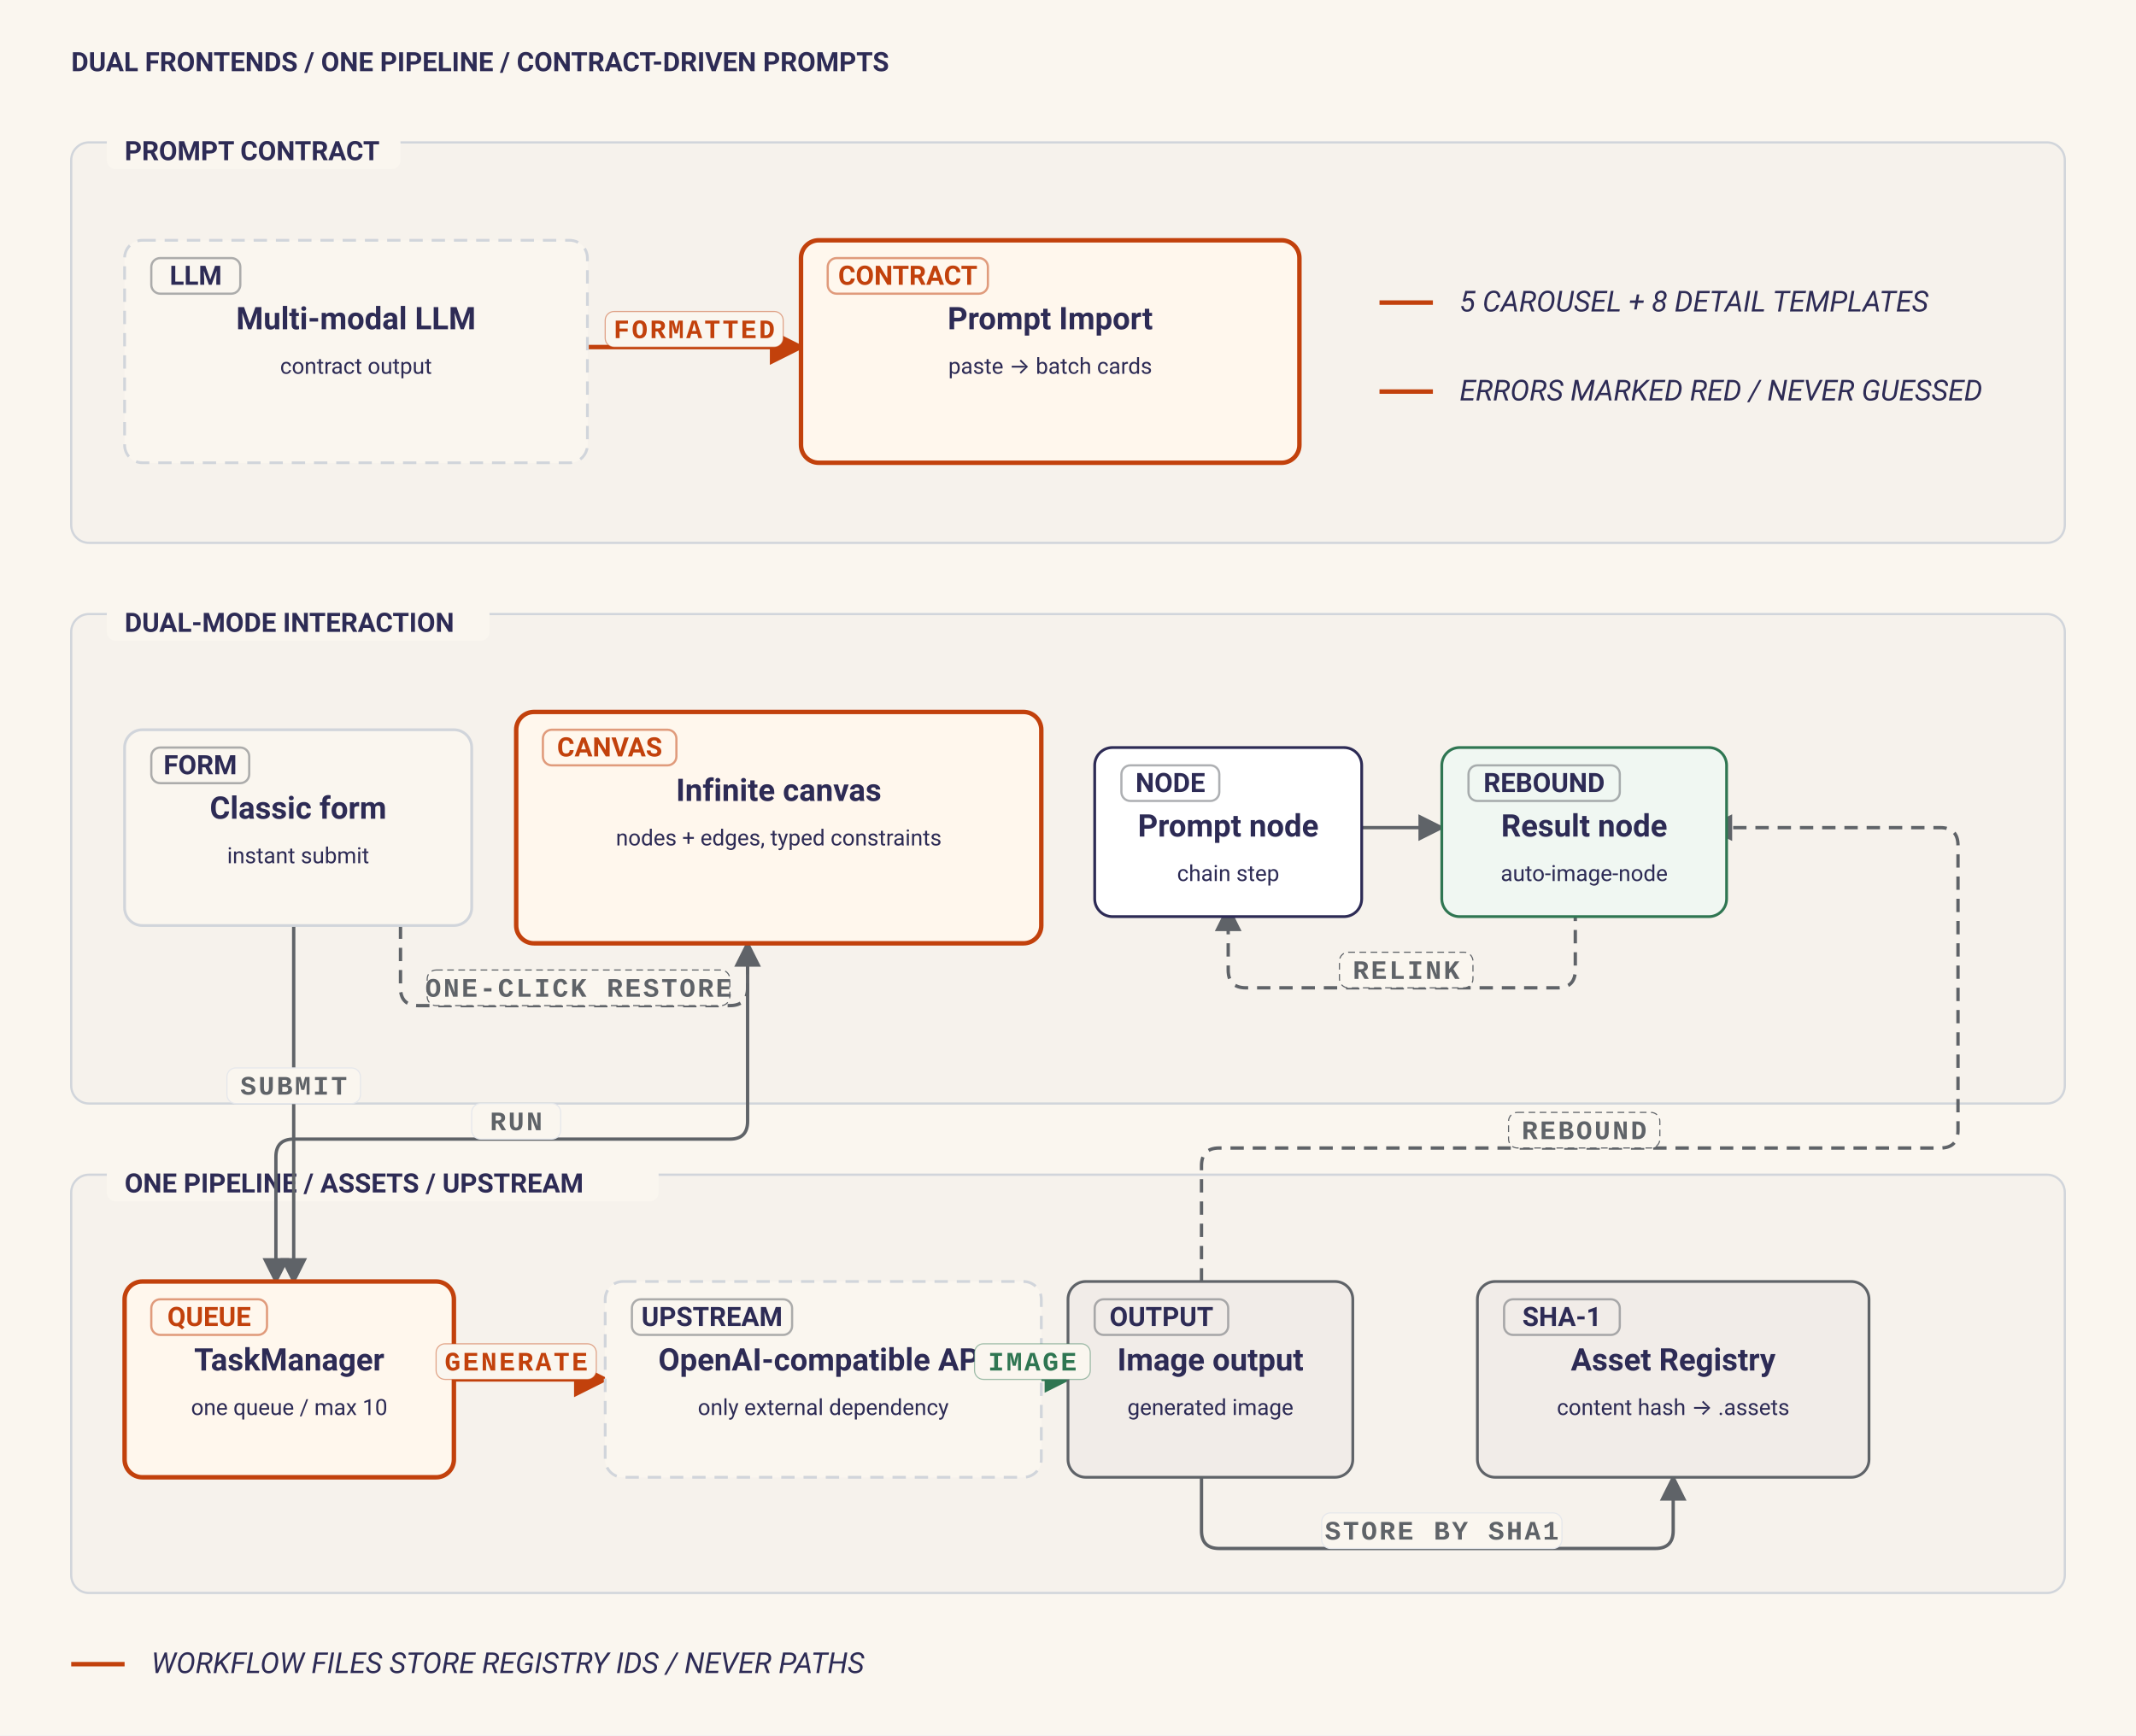
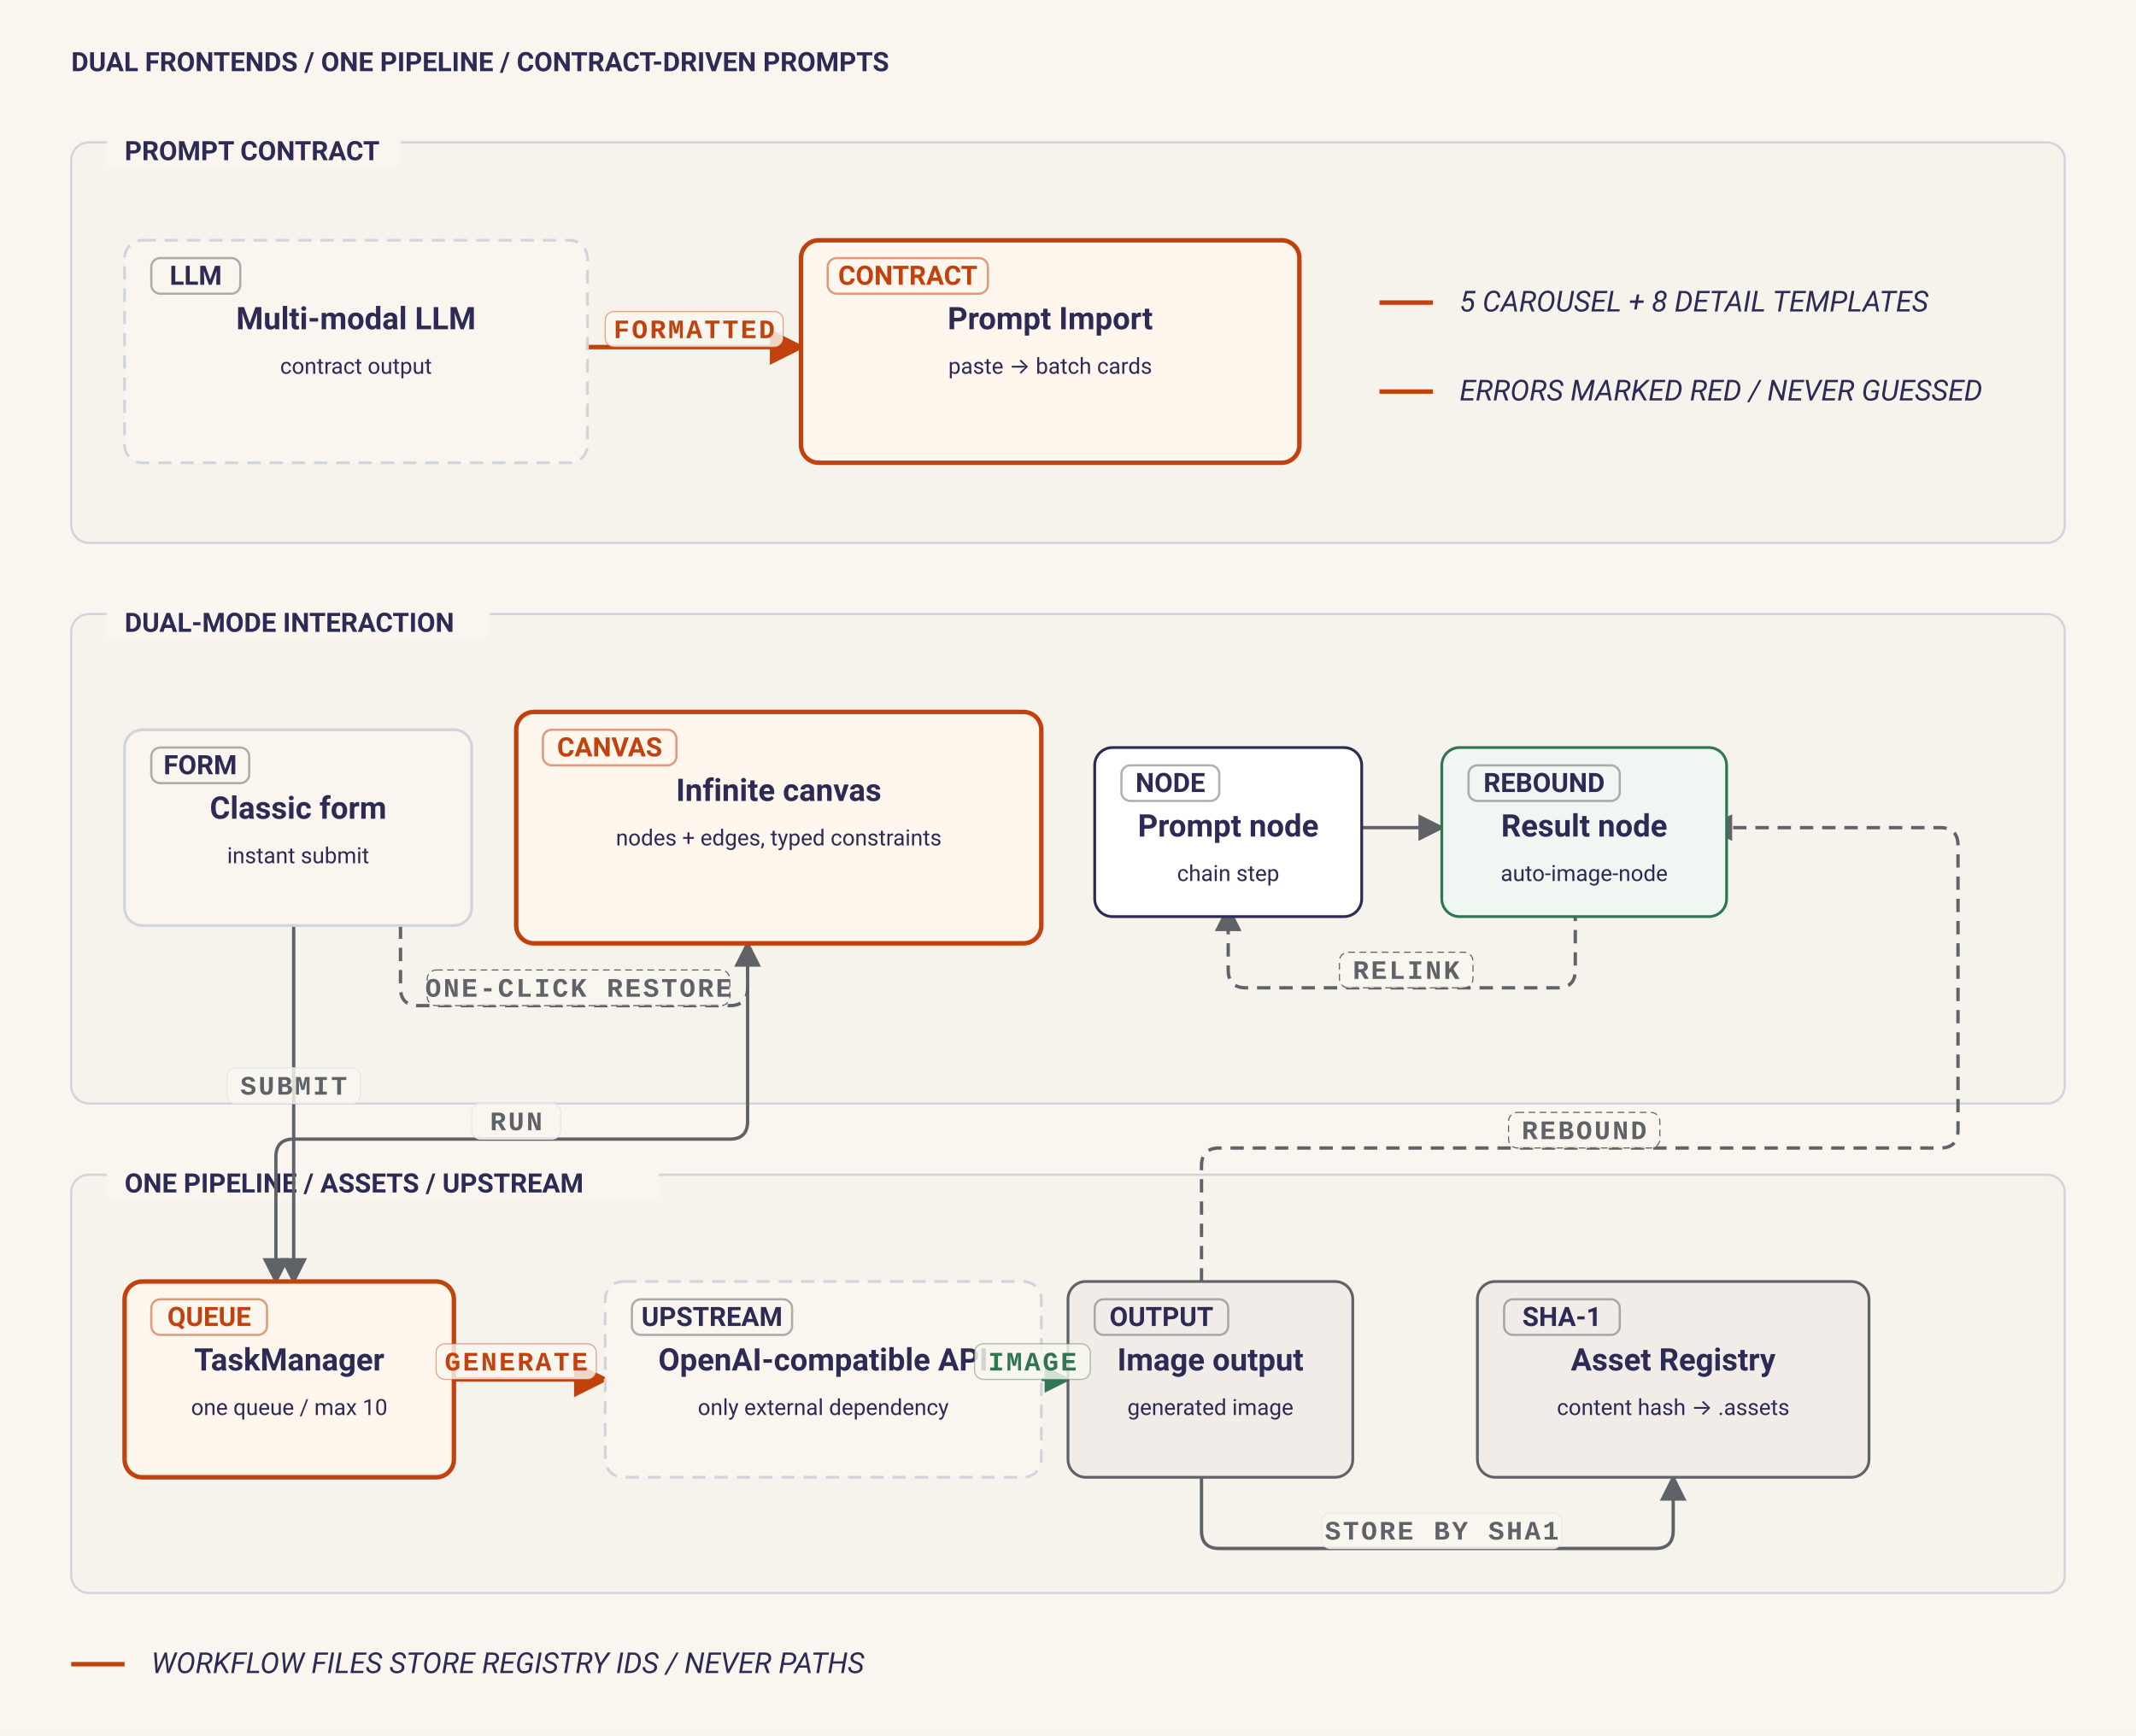
<svg xmlns="http://www.w3.org/2000/svg" class="editorial-diagram editorial-diagram-imagora diagram-typography-expanded" viewBox="0 0 960 780" width="100%" role="img" aria-labelledby="imagora-title imagora-desc" preserveAspectRatio="xMidYMid meet">
  <defs>
    <marker id="imagora-arrow-default" markerWidth="8" markerHeight="8" refX="7" refY="4" orient="auto">
      <path d="M0,0 L8,4 L0,8 Z" fill="#5f6368" />
    </marker>
    <marker id="imagora-arrow-accent" markerWidth="8" markerHeight="8" refX="7" refY="4" orient="auto">
      <path d="M0,0 L8,4 L0,8 Z" fill="#c2410c" />
    </marker>
    <marker id="imagora-arrow-success" markerWidth="8" markerHeight="8" refX="7" refY="4" orient="auto">
      <path d="M0,0 L8,4 L0,8 Z" fill="#2f7652" />
    </marker>
    <marker id="imagora-arrow-danger" markerWidth="8" markerHeight="8" refX="7" refY="4" orient="auto">
      <path d="M0,0 L8,4 L0,8 Z" fill="#a34444" />
    </marker>
  </defs>
  <style>
.editorial-diagram text{font-family:-apple-system,BlinkMacSystemFont,'Segoe UI',Roboto,'Noto Sans SC',sans-serif;fill:#2d2b55;letter-spacing:0}
.zone&gt;rect:first-child{fill:#2d2b55;fill-opacity:.018;stroke:#d1d5db;stroke-width:1}
- .zone-label-mask,.connector-label rect{fill:#faf6ef}
+ .zone-label-mask{fill:#faf6ef}
+ .connector-label rect{fill:#faf6ef;fill-opacity:.82}
.zone-label,.node-tag,.connector-label text,.label-eyebrow{font-family:'SFMono-Regular',Consolas,'Liberation Mono','Noto Sans Mono CJK SC',monospace;font-size:11px;font-weight:600;letter-spacing:.08em;fill:#5f6368}
.lane rect{fill:#faf6ef;stroke:#e5e7eb;stroke-width:1}.lane-tinted rect{fill:#2d2b55;fill-opacity:.018}
.lane line{stroke:#d1d5db;stroke-width:1}.lane-label{font-family:'SFMono-Regular',Consolas,'Liberation Mono','Noto Sans Mono CJK SC',monospace;font-size:11px;font-weight:600;fill:#5f6368;letter-spacing:.06em}
.connector{fill:none;stroke:#5f6368;stroke-width:1.5}
.connector-accent{stroke:#c2410c;stroke-width:2}
.connector-success{stroke:#2f7652}.connector-danger{stroke:#a34444}
.connector-dashed{stroke-dasharray:6 4}
.node-mask,.decision-mask{fill:#faf6ef;stroke:none}
.node-box{fill:#ffffff;stroke:#2d2b55;stroke-width:1.25}
.node-muted .node-box{fill:#faf6ef;stroke:#d1d5db}
.node-store .node-box{fill:#2d2b55;fill-opacity:.045;stroke:#5f6368}
.node-optional .node-box{fill:#faf6ef;stroke:#d1d5db;stroke-dasharray:6 4}
.node-focal .node-box{fill:#fff7ed;stroke:#c2410c;stroke-width:2}
.node-success .node-box{fill:#f0f7f2;stroke:#2f7652}
.node-danger .node-box{fill:#fdf2f2;stroke:#a34444}
.node-tag-box{fill:none;stroke:#5f6368;stroke-opacity:.5}
.node-focal .node-tag-box{stroke:#c2410c}.node-focal .node-tag{fill:#c2410c}
.node-title,.decision-title{font-size:13px;font-weight:650}
.node-subtitle,.decision-subtitle{font-family:'SFMono-Regular',Consolas,'Liberation Mono','Noto Sans Mono CJK SC',monospace;font-size:10px;fill:#5f6368}
.decision-box{fill:#ffffff;stroke:#2d2b55;stroke-width:1.25}
.decision-focal .decision-box{fill:#fff7ed;stroke:#c2410c;stroke-width:2}
.connector-label rect{stroke:#e5e7eb;stroke-width:.5}
.connector-label-accent rect{stroke:#c2410c;stroke-opacity:.45}.connector-label-accent text{fill:#c2410c}
.connector-label-success rect{stroke:#2f7652;stroke-opacity:.45}.connector-label-success text{fill:#2f7652}
.connector-label-danger rect{stroke:#a34444;stroke-opacity:.45}.connector-label-danger text{fill:#a34444}
.connector-label-dashed rect{stroke:#5f6368;stroke-dasharray:3 2}.connector-label-dashed text{fill:#5f6368}
.annotation line{stroke:#c2410c;stroke-width:2}.annotation text{font-size:12px;font-style:italic}
.label-metric{font-family:'SFMono-Regular',Consolas,'Liberation Mono','Noto Sans Mono CJK SC',monospace;font-size:12px;font-weight:600;fill:#c2410c}
.step-header rect{fill:#2d2b55;fill-opacity:.1}.step-header text{font-family:'SFMono-Regular',Consolas,'Liberation Mono','Noto Sans Mono CJK SC',monospace;font-size:11px;font-weight:600;fill:#5f6368}
.step-header .step-label{letter-spacing:.06em}.step-focal rect{fill:#f97316;fill-opacity:.16}.step-focal text{fill:#c2410c}
.diagram-typography-expanded .zone-label,.diagram-typography-expanded .node-tag,.diagram-typography-expanded .connector-label text,.diagram-typography-expanded .label-eyebrow{font-size:12px}
.diagram-typography-expanded .node-title,.diagram-typography-expanded .decision-title{font-size:14px}
.diagram-typography-expanded .node-subtitle,.diagram-typography-expanded .decision-subtitle{font-size:10px}
.diagram-typography-expanded .annotation text{font-size:13px}
</style>
  <rect width="960" height="780" fill="#faf6ef" />
  <g class="zone">
    <rect x="32" y="64" width="896" height="180" rx="8" />
    <rect class="zone-label-mask" x="48" y="60" width="132" height="16" rx="4" />
    <text class="zone-label" x="56" y="72">PROMPT CONTRACT</text>
  </g>
  <g class="zone">
    <rect x="32" y="276" width="896" height="220" rx="8" />
    <rect class="zone-label-mask" x="48" y="272" width="172" height="16" rx="4" />
    <text class="zone-label" x="56" y="284">DUAL-MODE INTERACTION</text>
  </g>
  <g class="zone">
    <rect x="32" y="528" width="896" height="188" rx="8" />
    <rect class="zone-label-mask" x="48" y="524" width="248" height="16" rx="4" />
    <text class="zone-label" x="56" y="536">ONE PIPELINE / ASSETS / UPSTREAM</text>
  </g>
  <path class="connector connector-accent" d="M 264 156 L 360 156" marker-end="url(#imagora-arrow-accent)" />
  <path class="connector connector-default" d="M 612 372 L 648 372" marker-end="url(#imagora-arrow-default)" />
  <path class="connector connector-dashed" d="M 708 408 L 708 436 Q 708 444 700 444 L 560 444 Q 552 444 552 436 L 552 408" marker-end="url(#imagora-arrow-default)" />
  <path class="connector connector-dashed" d="M 180 416 L 180 444 Q 180 452 188 452 L 328 452 Q 336 452 336 444 L 336 424" marker-end="url(#imagora-arrow-default)" />
  <path class="connector connector-default" d="M 132 416 L 132 576" marker-end="url(#imagora-arrow-default)" />
  <path class="connector connector-default" d="M 336 424 L 336 504 Q 336 512 328 512 L 132 512 Q 124 512 124 520 L 124 576" marker-end="url(#imagora-arrow-default)" />
  <path class="connector connector-accent" d="M 192 620 L 272 620" marker-end="url(#imagora-arrow-accent)" />
  <path class="connector connector-success" d="M 448 620 L 480 620" marker-end="url(#imagora-arrow-success)" />
  <path class="connector connector-dashed" d="M 540 576 L 540 524 Q 540 516 548 516 L 872 516 Q 880 516 880 508 L 880 380 Q 880 372 872 372 L 768 372" marker-end="url(#imagora-arrow-default)" />
  <path class="connector connector-default" d="M 540 664 L 540 688 Q 540 696 548 696 L 744 696 Q 752 696 752 688 L 752 664" marker-end="url(#imagora-arrow-default)" />
  <g class="node node-optional">
    <rect class="node-mask" x="56" y="108" width="208" height="100" rx="8" />
    <rect class="node-box" x="56" y="108" width="208" height="100" rx="8" />
    <rect class="node-tag-box" x="68" y="116" width="40" height="16" rx="4" />
    <text class="node-tag" x="88" y="128" text-anchor="middle">LLM</text>
    <text class="node-title" text-anchor="middle">
      <tspan x="160" y="148">Multi-modal LLM</tspan>
    </text>
    <text class="node-subtitle" text-anchor="middle">
      <tspan x="160" y="168">contract output</tspan>
    </text>
  </g>
  <g class="node node-focal">
    <rect class="node-mask" x="360" y="108" width="224" height="100" rx="8" />
    <rect class="node-box" x="360" y="108" width="224" height="100" rx="8" />
    <rect class="node-tag-box" x="372" y="116" width="72" height="16" rx="4" />
    <text class="node-tag" x="408" y="128" text-anchor="middle">CONTRACT</text>
    <text class="node-title" text-anchor="middle">
      <tspan x="472" y="148">Prompt Import</tspan>
    </text>
    <text class="node-subtitle" text-anchor="middle">
      <tspan x="472" y="168">paste → batch cards</tspan>
    </text>
  </g>
  <g class="node node-muted">
    <rect class="node-mask" x="56" y="328" width="156" height="88" rx="8" />
    <rect class="node-box" x="56" y="328" width="156" height="88" rx="8" />
    <rect class="node-tag-box" x="68" y="336" width="44" height="16" rx="4" />
    <text class="node-tag" x="90" y="348" text-anchor="middle">FORM</text>
    <text class="node-title" text-anchor="middle">
      <tspan x="134" y="368">Classic form</tspan>
    </text>
    <text class="node-subtitle" text-anchor="middle">
      <tspan x="134" y="388">instant submit</tspan>
    </text>
  </g>
  <g class="node node-focal">
    <rect class="node-mask" x="232" y="320" width="236" height="104" rx="8" />
    <rect class="node-box" x="232" y="320" width="236" height="104" rx="8" />
    <rect class="node-tag-box" x="244" y="328" width="60" height="16" rx="4" />
    <text class="node-tag" x="274" y="340" text-anchor="middle">CANVAS</text>
    <text class="node-title" text-anchor="middle">
      <tspan x="350" y="360">Infinite canvas</tspan>
    </text>
    <text class="node-subtitle" text-anchor="middle">
      <tspan x="350" y="380">nodes + edges, typed constraints</tspan>
    </text>
  </g>
  <g class="node node-default">
    <rect class="node-mask" x="492" y="336" width="120" height="76" rx="8" />
    <rect class="node-box" x="492" y="336" width="120" height="76" rx="8" />
    <rect class="node-tag-box" x="504" y="344" width="44" height="16" rx="4" />
    <text class="node-tag" x="526" y="356" text-anchor="middle">NODE</text>
    <text class="node-title" text-anchor="middle">
      <tspan x="552" y="376">Prompt node</tspan>
    </text>
    <text class="node-subtitle" text-anchor="middle">
      <tspan x="552" y="396">chain step</tspan>
    </text>
  </g>
  <g class="node node-success">
    <rect class="node-mask" x="648" y="336" width="128" height="76" rx="8" />
    <rect class="node-box" x="648" y="336" width="128" height="76" rx="8" />
    <rect class="node-tag-box" x="660" y="344" width="68" height="16" rx="4" />
    <text class="node-tag" x="694" y="356" text-anchor="middle">REBOUND</text>
    <text class="node-title" text-anchor="middle">
      <tspan x="712" y="376">Result node</tspan>
    </text>
    <text class="node-subtitle" text-anchor="middle">
      <tspan x="712" y="396">auto-image-node</tspan>
    </text>
  </g>
  <g class="node node-focal">
    <rect class="node-mask" x="56" y="576" width="148" height="88" rx="8" />
    <rect class="node-box" x="56" y="576" width="148" height="88" rx="8" />
    <rect class="node-tag-box" x="68" y="584" width="52" height="16" rx="4" />
    <text class="node-tag" x="94" y="596" text-anchor="middle">QUEUE</text>
    <text class="node-title" text-anchor="middle">
      <tspan x="130" y="616">TaskManager</tspan>
    </text>
    <text class="node-subtitle" text-anchor="middle">
      <tspan x="130" y="636">one queue / max 10</tspan>
    </text>
  </g>
  <g class="node node-optional">
    <rect class="node-mask" x="272" y="576" width="196" height="88" rx="8" />
    <rect class="node-box" x="272" y="576" width="196" height="88" rx="8" />
    <rect class="node-tag-box" x="284" y="584" width="72" height="16" rx="4" />
    <text class="node-tag" x="320" y="596" text-anchor="middle">UPSTREAM</text>
    <text class="node-title" text-anchor="middle">
      <tspan x="370" y="616">OpenAI-compatible API</tspan>
    </text>
    <text class="node-subtitle" text-anchor="middle">
      <tspan x="370" y="636">only external dependency</tspan>
    </text>
  </g>
  <g class="node node-store">
    <rect class="node-mask" x="480" y="576" width="128" height="88" rx="8" />
    <rect class="node-box" x="480" y="576" width="128" height="88" rx="8" />
    <rect class="node-tag-box" x="492" y="584" width="60" height="16" rx="4" />
    <text class="node-tag" x="522" y="596" text-anchor="middle">OUTPUT</text>
    <text class="node-title" text-anchor="middle">
      <tspan x="544" y="616">Image output</tspan>
    </text>
    <text class="node-subtitle" text-anchor="middle">
      <tspan x="544" y="636">generated image</tspan>
    </text>
  </g>
  <g class="node node-store">
    <rect class="node-mask" x="664" y="576" width="176" height="88" rx="8" />
    <rect class="node-box" x="664" y="576" width="176" height="88" rx="8" />
    <rect class="node-tag-box" x="676" y="584" width="52" height="16" rx="4" />
    <text class="node-tag" x="702" y="596" text-anchor="middle">SHA-1</text>
    <text class="node-title" text-anchor="middle">
      <tspan x="752" y="616">Asset Registry</tspan>
    </text>
    <text class="node-subtitle" text-anchor="middle">
      <tspan x="752" y="636">content hash → .assets</tspan>
    </text>
  </g>
  <text class="label label-eyebrow" x="32" y="32" text-anchor="start">DUAL FRONTENDS / ONE PIPELINE / CONTRACT-DRIVEN PROMPTS</text>
  <g class="connector-label connector-label-accent">
    <rect x="272" y="140" width="80" height="16" rx="4" />
    <text x="312" y="152" text-anchor="middle">FORMATTED</text>
  </g>
  <g class="annotation">
    <line x1="620" y1="136" x2="644" y2="136" />
    <text x="656" y="140">5 CAROUSEL + 8 DETAIL TEMPLATES</text>
  </g>
  <g class="annotation">
    <line x1="620" y1="176" x2="644" y2="176" />
    <text x="656" y="180">ERRORS MARKED RED / NEVER GUESSED</text>
  </g>
  <g class="connector-label connector-label-dashed">
    <rect x="602" y="428" width="60" height="16" rx="4" />
    <text x="632" y="440" text-anchor="middle">RELINK</text>
  </g>
  <g class="connector-label connector-label-dashed">
    <rect x="192" y="436" width="136" height="16" rx="4" />
    <text x="260" y="448" text-anchor="middle">ONE-CLICK RESTORE</text>
  </g>
  <g class="connector-label connector-label-default">
    <rect x="102" y="480" width="60" height="16" rx="4" />
    <text x="132" y="492" text-anchor="middle">SUBMIT</text>
  </g>
  <g class="connector-label connector-label-default">
    <rect x="212" y="496" width="40" height="16" rx="4" />
    <text x="232" y="508" text-anchor="middle">RUN</text>
  </g>
  <g class="connector-label connector-label-accent">
    <rect x="196" y="604" width="72" height="16" rx="4" />
    <text x="232" y="616" text-anchor="middle">GENERATE</text>
  </g>
  <g class="connector-label connector-label-success">
    <rect x="438" y="604" width="52" height="16" rx="4" />
    <text x="464" y="616" text-anchor="middle">IMAGE</text>
  </g>
  <g class="connector-label connector-label-dashed">
    <rect x="678" y="500" width="68" height="16" rx="4" />
    <text x="712" y="512" text-anchor="middle">REBOUND</text>
  </g>
  <g class="connector-label connector-label-default">
    <rect x="594" y="680" width="108" height="16" rx="4" />
    <text x="648" y="692" text-anchor="middle">STORE BY SHA1</text>
  </g>
  <g class="annotation">
    <line x1="32" y1="748" x2="56" y2="748" />
    <text x="68" y="752">WORKFLOW FILES STORE REGISTRY IDS / NEVER PATHS</text>
  </g>
</svg>
